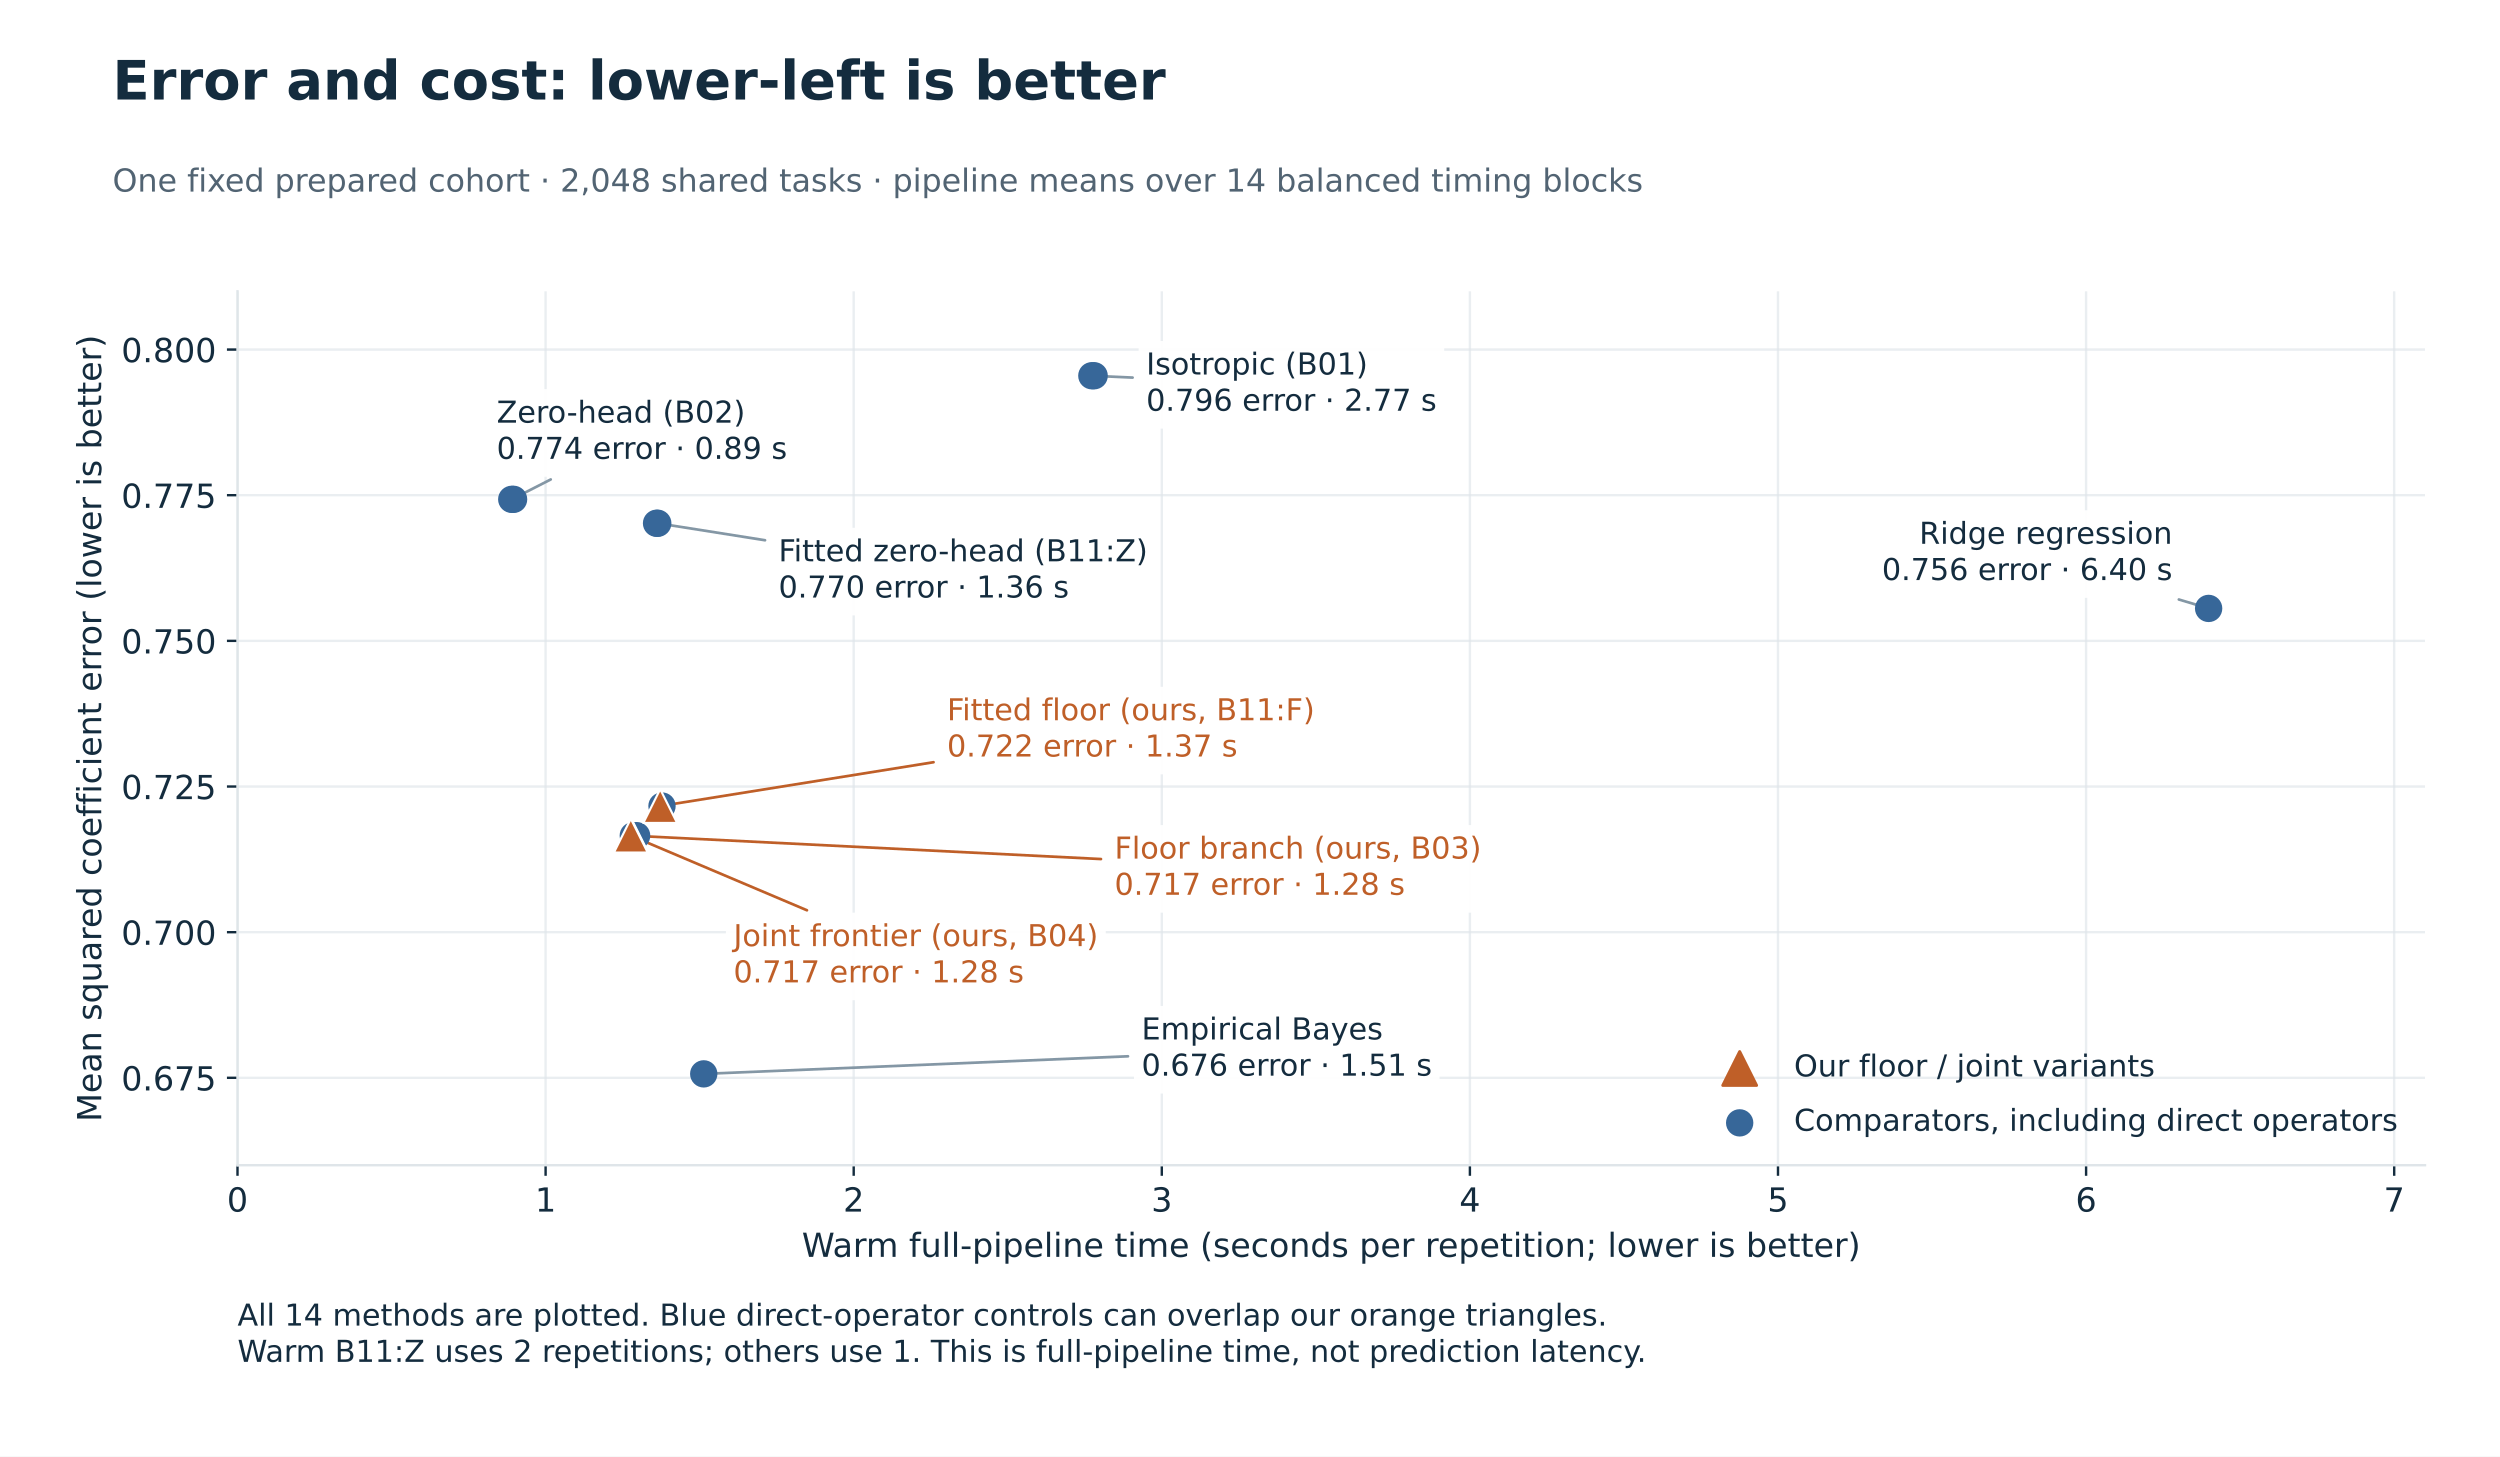
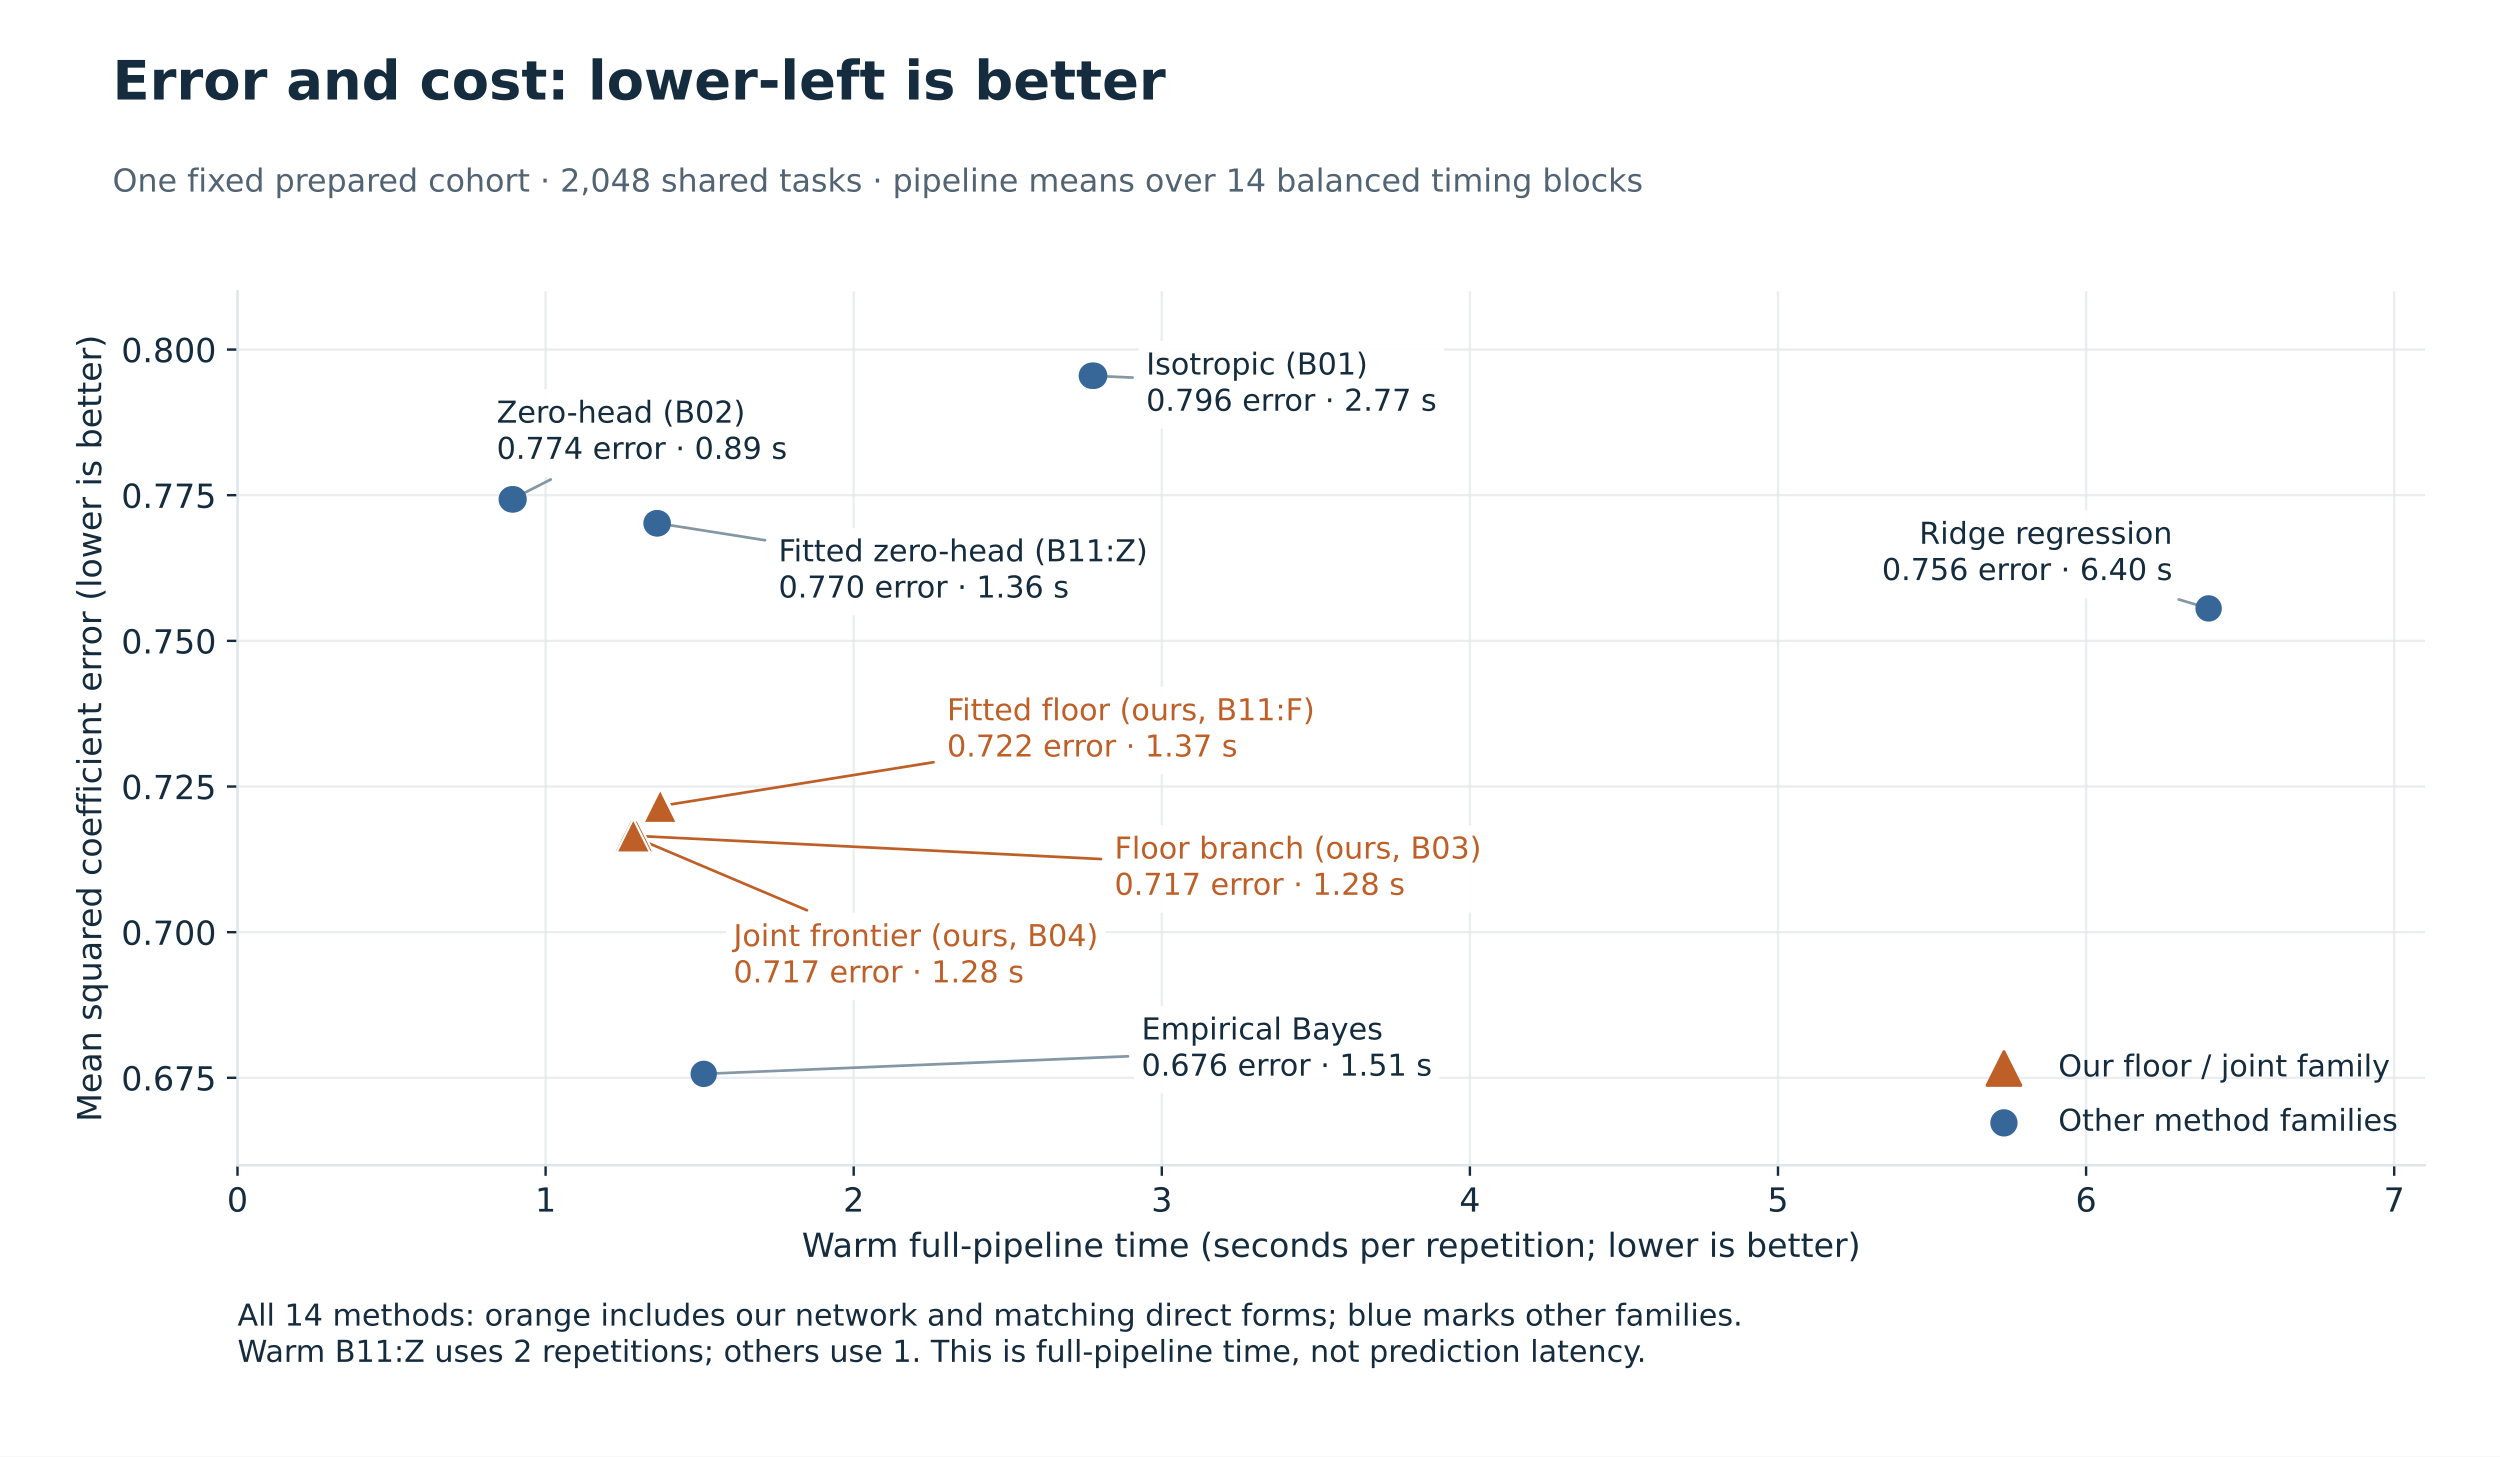
<svg xmlns="http://www.w3.org/2000/svg" xmlns:xlink="http://www.w3.org/1999/xlink" width="828pt" height="482.4pt" viewBox="0 0 828 482.4" version="1.1">
  <defs>
    <style type="text/css">*{stroke-linejoin: round; stroke-linecap: butt}</style>
  </defs>
  <g id="figure_1">
    <g id="patch_1">
      <path d="M 0 482.4  L 828 482.4  L 828 0  L 0 0  z " style="fill: #ffffff" />
    </g>
    <g id="axes_1">
      <g id="patch_2">
        <path d="M 78.66 385.92  L 803.16 385.92  L 803.16 96.48  L 78.66 96.48  z " style="fill: #ffffff" />
      </g>
      <g id="matplotlib.axis_1">
        <g id="xtick_1">
          <g id="line2d_1">
            <path d="M 78.66 385.92  L 78.66 96.48  " clip-path="url(#p12b505f509)" style="fill: none; stroke: #dfe5e9; stroke-opacity: 0.65; stroke-width: 0.8; stroke-linecap: square" />
          </g>
          <g id="line2d_2">
            <defs>
              <path id="me879818b68" d="M 0 0  L 0 3.5  " style="stroke: #142c3e; stroke-width: 0.8" />
            </defs>
            <g>
              <use xlink:href="#me879818b68" x="78.66" y="385.92" style="fill: #142c3e; stroke: #142c3e; stroke-width: 0.8" />
            </g>
          </g>
          <g id="text_1">
            <text style="font-size: 11px; font-family: 'DejaVu Sans'; text-anchor: middle; fill: #142c3e" x="78.66" y="401.277" transform="rotate(-0 78.66 401.2774)">0</text>
          </g>
        </g>
        <g id="xtick_2">
          <g id="line2d_3">
            <path d="M 180.702 385.92  L 180.702 96.48  " clip-path="url(#p12b505f509)" style="fill: none; stroke: #dfe5e9; stroke-opacity: 0.65; stroke-width: 0.8; stroke-linecap: square" />
          </g>
          <g id="line2d_4">
            <g>
              <use xlink:href="#me879818b68" x="180.702" y="385.92" style="fill: #142c3e; stroke: #142c3e; stroke-width: 0.8" />
            </g>
          </g>
          <g id="text_2">
            <text style="font-size: 11px; font-family: 'DejaVu Sans'; text-anchor: middle; fill: #142c3e" x="180.702" y="401.277" transform="rotate(-0 180.7023 401.2774)">1</text>
          </g>
        </g>
        <g id="xtick_3">
          <g id="line2d_5">
            <path d="M 282.745 385.92  L 282.745 96.48  " clip-path="url(#p12b505f509)" style="fill: none; stroke: #dfe5e9; stroke-opacity: 0.65; stroke-width: 0.8; stroke-linecap: square" />
          </g>
          <g id="line2d_6">
            <g>
              <use xlink:href="#me879818b68" x="282.745" y="385.92" style="fill: #142c3e; stroke: #142c3e; stroke-width: 0.8" />
            </g>
          </g>
          <g id="text_3">
            <text style="font-size: 11px; font-family: 'DejaVu Sans'; text-anchor: middle; fill: #142c3e" x="282.745" y="401.277" transform="rotate(-0 282.7445 401.2774)">2</text>
          </g>
        </g>
        <g id="xtick_4">
          <g id="line2d_7">
            <path d="M 384.787 385.92  L 384.787 96.48  " clip-path="url(#p12b505f509)" style="fill: none; stroke: #dfe5e9; stroke-opacity: 0.65; stroke-width: 0.8; stroke-linecap: square" />
          </g>
          <g id="line2d_8">
            <g>
              <use xlink:href="#me879818b68" x="384.787" y="385.92" style="fill: #142c3e; stroke: #142c3e; stroke-width: 0.8" />
            </g>
          </g>
          <g id="text_4">
            <text style="font-size: 11px; font-family: 'DejaVu Sans'; text-anchor: middle; fill: #142c3e" x="384.787" y="401.277" transform="rotate(-0 384.7868 401.2774)">3</text>
          </g>
        </g>
        <g id="xtick_5">
          <g id="line2d_9">
            <path d="M 486.829 385.92  L 486.829 96.48  " clip-path="url(#p12b505f509)" style="fill: none; stroke: #dfe5e9; stroke-opacity: 0.65; stroke-width: 0.8; stroke-linecap: square" />
          </g>
          <g id="line2d_10">
            <g>
              <use xlink:href="#me879818b68" x="486.829" y="385.92" style="fill: #142c3e; stroke: #142c3e; stroke-width: 0.8" />
            </g>
          </g>
          <g id="text_5">
            <text style="font-size: 11px; font-family: 'DejaVu Sans'; text-anchor: middle; fill: #142c3e" x="486.829" y="401.277" transform="rotate(-0 486.829 401.2774)">4</text>
          </g>
        </g>
        <g id="xtick_6">
          <g id="line2d_11">
            <path d="M 588.871 385.92  L 588.871 96.48  " clip-path="url(#p12b505f509)" style="fill: none; stroke: #dfe5e9; stroke-opacity: 0.65; stroke-width: 0.8; stroke-linecap: square" />
          </g>
          <g id="line2d_12">
            <g>
              <use xlink:href="#me879818b68" x="588.871" y="385.92" style="fill: #142c3e; stroke: #142c3e; stroke-width: 0.8" />
            </g>
          </g>
          <g id="text_6">
            <text style="font-size: 11px; font-family: 'DejaVu Sans'; text-anchor: middle; fill: #142c3e" x="588.871" y="401.277" transform="rotate(-0 588.8713 401.2774)">5</text>
          </g>
        </g>
        <g id="xtick_7">
          <g id="line2d_13">
            <path d="M 690.914 385.92  L 690.914 96.48  " clip-path="url(#p12b505f509)" style="fill: none; stroke: #dfe5e9; stroke-opacity: 0.65; stroke-width: 0.8; stroke-linecap: square" />
          </g>
          <g id="line2d_14">
            <g>
              <use xlink:href="#me879818b68" x="690.914" y="385.92" style="fill: #142c3e; stroke: #142c3e; stroke-width: 0.8" />
            </g>
          </g>
          <g id="text_7">
            <text style="font-size: 11px; font-family: 'DejaVu Sans'; text-anchor: middle; fill: #142c3e" x="690.914" y="401.277" transform="rotate(-0 690.9135 401.2774)">6</text>
          </g>
        </g>
        <g id="xtick_8">
          <g id="line2d_15">
            <path d="M 792.956 385.92  L 792.956 96.48  " clip-path="url(#p12b505f509)" style="fill: none; stroke: #dfe5e9; stroke-opacity: 0.65; stroke-width: 0.8; stroke-linecap: square" />
          </g>
          <g id="line2d_16">
            <g>
              <use xlink:href="#me879818b68" x="792.956" y="385.92" style="fill: #142c3e; stroke: #142c3e; stroke-width: 0.8" />
            </g>
          </g>
          <g id="text_8">
            <text style="font-size: 11px; font-family: 'DejaVu Sans'; text-anchor: middle; fill: #142c3e" x="792.956" y="401.277" transform="rotate(-0 792.9558 401.2774)">7</text>
          </g>
        </g>
        <g id="text_9">
          <text style="font-size: 11px; font-family: 'DejaVu Sans'; text-anchor: middle; fill: #142c3e" x="440.91" y="416.278" transform="rotate(-0 440.91 416.2783)">Warm full-pipeline time (seconds per repetition; lower is better)</text>
        </g>
      </g>
      <g id="matplotlib.axis_2">
        <g id="ytick_1">
          <g id="line2d_17">
            <path d="M 78.66 356.976  L 803.16 356.976  " clip-path="url(#p12b505f509)" style="fill: none; stroke: #dfe5e9; stroke-opacity: 0.65; stroke-width: 0.8; stroke-linecap: square" />
          </g>
          <g id="line2d_18">
            <defs>
              <path id="mbf594117db" d="M 0 0  L -3.5 0  " style="stroke: #142c3e; stroke-width: 0.8" />
            </defs>
            <g>
              <use xlink:href="#mbf594117db" x="78.66" y="356.976" style="fill: #142c3e; stroke: #142c3e; stroke-width: 0.8" />
            </g>
          </g>
          <g id="text_10">
            <text style="font-size: 11px; font-family: 'DejaVu Sans'; text-anchor: end; fill: #142c3e" x="71.66" y="361.155" transform="rotate(-0 71.66 361.1547)">0.675</text>
          </g>
        </g>
        <g id="ytick_2">
          <g id="line2d_19">
            <path d="M 78.66 308.736  L 803.16 308.736  " clip-path="url(#p12b505f509)" style="fill: none; stroke: #dfe5e9; stroke-opacity: 0.65; stroke-width: 0.8; stroke-linecap: square" />
          </g>
          <g id="line2d_20">
            <g>
              <use xlink:href="#mbf594117db" x="78.66" y="308.736" style="fill: #142c3e; stroke: #142c3e; stroke-width: 0.8" />
            </g>
          </g>
          <g id="text_11">
            <text style="font-size: 11px; font-family: 'DejaVu Sans'; text-anchor: end; fill: #142c3e" x="71.66" y="312.915" transform="rotate(-0 71.66 312.9147)">0.700</text>
          </g>
        </g>
        <g id="ytick_3">
          <g id="line2d_21">
            <path d="M 78.66 260.496  L 803.16 260.496  " clip-path="url(#p12b505f509)" style="fill: none; stroke: #dfe5e9; stroke-opacity: 0.65; stroke-width: 0.8; stroke-linecap: square" />
          </g>
          <g id="line2d_22">
            <g>
              <use xlink:href="#mbf594117db" x="78.66" y="260.496" style="fill: #142c3e; stroke: #142c3e; stroke-width: 0.8" />
            </g>
          </g>
          <g id="text_12">
            <text style="font-size: 11px; font-family: 'DejaVu Sans'; text-anchor: end; fill: #142c3e" x="71.66" y="264.675" transform="rotate(-0 71.66 264.6747)">0.725</text>
          </g>
        </g>
        <g id="ytick_4">
          <g id="line2d_23">
            <path d="M 78.66 212.256  L 803.16 212.256  " clip-path="url(#p12b505f509)" style="fill: none; stroke: #dfe5e9; stroke-opacity: 0.65; stroke-width: 0.8; stroke-linecap: square" />
          </g>
          <g id="line2d_24">
            <g>
              <use xlink:href="#mbf594117db" x="78.66" y="212.256" style="fill: #142c3e; stroke: #142c3e; stroke-width: 0.8" />
            </g>
          </g>
          <g id="text_13">
            <text style="font-size: 11px; font-family: 'DejaVu Sans'; text-anchor: end; fill: #142c3e" x="71.66" y="216.435" transform="rotate(-0 71.66 216.4347)">0.750</text>
          </g>
        </g>
        <g id="ytick_5">
          <g id="line2d_25">
            <path d="M 78.66 164.016  L 803.16 164.016  " clip-path="url(#p12b505f509)" style="fill: none; stroke: #dfe5e9; stroke-opacity: 0.65; stroke-width: 0.8; stroke-linecap: square" />
          </g>
          <g id="line2d_26">
            <g>
              <use xlink:href="#mbf594117db" x="78.66" y="164.016" style="fill: #142c3e; stroke: #142c3e; stroke-width: 0.8" />
            </g>
          </g>
          <g id="text_14">
            <text style="font-size: 11px; font-family: 'DejaVu Sans'; text-anchor: end; fill: #142c3e" x="71.66" y="168.195" transform="rotate(-0 71.66 168.1947)">0.775</text>
          </g>
        </g>
        <g id="ytick_6">
          <g id="line2d_27">
            <path d="M 78.66 115.776  L 803.16 115.776  " clip-path="url(#p12b505f509)" style="fill: none; stroke: #dfe5e9; stroke-opacity: 0.65; stroke-width: 0.8; stroke-linecap: square" />
          </g>
          <g id="line2d_28">
            <g>
              <use xlink:href="#mbf594117db" x="78.66" y="115.776" style="fill: #142c3e; stroke: #142c3e; stroke-width: 0.8" />
            </g>
          </g>
          <g id="text_15">
            <text style="font-size: 11px; font-family: 'DejaVu Sans'; text-anchor: end; fill: #142c3e" x="71.66" y="119.955" transform="rotate(-0 71.66 119.9547)">0.800</text>
          </g>
        </g>
        <g id="text_16">
          <text style="font-size: 11px; font-family: 'DejaVu Sans'; text-anchor: middle; fill: #142c3e" x="33.526" y="241.2" transform="rotate(-90 33.52648 241.2)">Mean squared coefficient error (lower is better)</text>
        </g>
      </g>
      <g id="PathCollection_1" />
      <g id="PathCollection_2" />
      <g id="patch_3">
        <path d="M 78.66 385.92  L 78.66 96.48  " style="fill: none; stroke: #dfe5e9; stroke-width: 0.8; stroke-linejoin: miter; stroke-linecap: square" />
      </g>
      <g id="patch_4">
        <path d="M 78.66 385.92  L 803.16 385.92  " style="fill: none; stroke: #dfe5e9; stroke-width: 0.8; stroke-linejoin: miter; stroke-linecap: square" />
      </g>
      <g id="patch_5">
        <path d="M 375.114 125.058  Q 369.367 124.797 363.619 124.536  " style="fill: none; stroke: #8497a5; stroke-width: 0.9; stroke-linecap: round" />
      </g>
      <g id="text_17">
        <g id="patch_6">
          <path d="M 379.619 141.947  L 475.822 141.947  Q 478.322 141.947 478.322 139.447  L 478.322 115.443  Q 478.322 112.943 475.822 112.943  L 379.619 112.943  Q 377.119 112.943 377.119 115.443  L 377.119 139.447  Q 377.119 141.947 379.619 141.947  z " style="fill: #ffffff; opacity: 0.94" />
        </g>
        <text style="font-size: 10px; font-family: 'DejaVu Sans'; fill: #142c3e" transform="translate(379.6192 124.0421)">Isotropic (B01)</text>
        <text style="font-size: 10px; font-family: 'DejaVu Sans'; fill: #142c3e" transform="translate(379.6192 136.0441)">0.796 error · 2.77 s</text>
      </g>
      <g id="patch_7">
        <path d="M 182.398 158.796  Q 176.835 161.635 171.273 164.474  " style="fill: none; stroke: #8497a5; stroke-width: 0.9; stroke-linecap: round" />
      </g>
      <g id="text_18">
        <g id="patch_8">
          <path d="M 164.493 157.885  L 260.696 157.885  Q 263.196 157.885 263.196 155.385  L 263.196 131.381  Q 263.196 128.881 260.696 128.881  L 164.493 128.881  Q 161.993 128.881 161.993 131.381  L 161.993 155.385  Q 161.993 157.885 164.493 157.885  z " style="fill: #ffffff; opacity: 0.94" />
        </g>
        <text style="font-size: 10px; font-family: 'DejaVu Sans'; fill: #142c3e" transform="translate(164.4925 139.9801)">Zero-head (B02)</text>
        <text style="font-size: 10px; font-family: 'DejaVu Sans'; fill: #142c3e" transform="translate(164.4925 151.982)">0.774 error · 0.89 s</text>
      </g>
      <g id="patch_9">
        <path d="M 364.637 284.518  Q 287.882 280.694 211.128 276.869  " style="fill: none; stroke: #bf5f28; stroke-width: 0.9; stroke-linecap: round" />
      </g>
      <g id="text_19">
        <g id="patch_10">
          <path d="M 369.13 302.272  L 490.647 302.272  Q 493.147 302.272 493.147 299.772  L 493.147 275.767  Q 493.147 273.267 490.647 273.267  L 369.13 273.267  Q 366.63 273.267 366.63 275.767  L 366.63 299.772  Q 366.63 302.272 369.13 302.272  z " style="fill: #ffffff; opacity: 0.94" />
        </g>
        <text style="font-size: 10px; font-family: 'DejaVu Sans'; fill: #bf5f28" transform="translate(369.1301 284.3667)">Floor branch (ours, B03)</text>
        <text style="font-size: 10px; font-family: 'DejaVu Sans'; fill: #bf5f28" transform="translate(369.1301 296.3687)">0.717 error · 1.28 s</text>
      </g>
      <g id="patch_11">
        <path d="M 267.258 301.487  Q 239.011 289.518 210.763 277.55  " style="fill: none; stroke: #bf5f28; stroke-width: 0.9; stroke-linecap: round" />
      </g>
      <g id="text_20">
        <g id="patch_12">
          <path d="M 242.922 331.272  L 363.734 331.272  Q 366.234 331.272 366.234 328.772  L 366.234 304.767  Q 366.234 302.267 363.734 302.267  L 242.922 302.267  Q 240.422 302.267 240.422 304.767  L 240.422 328.772  Q 240.422 331.272 242.922 331.272  z " style="fill: #ffffff; opacity: 0.94" />
        </g>
        <text style="font-size: 10px; font-family: 'DejaVu Sans'; fill: #bf5f28" transform="translate(242.9219 313.3667)">Joint frontier (ours, B04)</text>
        <text style="font-size: 10px; font-family: 'DejaVu Sans'; fill: #bf5f28" transform="translate(242.9219 325.3687)">0.717 error · 1.28 s</text>
      </g>
      <g id="patch_13">
        <path d="M 309.186 252.447  Q 264.91 259.547 220.634 266.648  " style="fill: none; stroke: #bf5f28; stroke-width: 0.9; stroke-linecap: round" />
      </g>
      <g id="text_21">
        <g id="patch_14">
          <path d="M 313.658 256.467  L 435.447 256.467  Q 437.947 256.467 437.947 253.967  L 437.947 229.962  Q 437.947 227.462 435.447 227.462  L 313.658 227.462  Q 311.158 227.462 311.158 229.962  L 311.158 253.967  Q 311.158 256.467 313.658 256.467  z " style="fill: #ffffff; opacity: 0.94" />
        </g>
        <text style="font-size: 10px; font-family: 'DejaVu Sans'; fill: #bf5f28" transform="translate(313.6583 238.5616)">Fitted floor (ours, B11:F)</text>
        <text style="font-size: 10px; font-family: 'DejaVu Sans'; fill: #bf5f28" transform="translate(313.6583 250.5636)">0.722 error · 1.37 s</text>
      </g>
      <g id="patch_15">
        <path d="M 253.376 178.93  Q 236.6 176.276 219.824 173.622  " style="fill: none; stroke: #8497a5; stroke-width: 0.9; stroke-linecap: round" />
      </g>
      <g id="text_22">
        <g id="patch_16">
          <path d="M 257.851 203.812  L 380.13 203.812  Q 382.63 203.812 382.63 201.312  L 382.63 177.307  Q 382.63 174.807 380.13 174.807  L 257.851 174.807  Q 255.351 174.807 255.351 177.307  L 255.351 201.312  Q 255.351 203.812 257.851 203.812  z " style="fill: #ffffff; opacity: 0.94" />
        </g>
        <text style="font-size: 10px; font-family: 'DejaVu Sans'; fill: #142c3e" transform="translate(257.8506 185.9067)">Fitted zero-head (B11:Z)</text>
        <text style="font-size: 10px; font-family: 'DejaVu Sans'; fill: #142c3e" transform="translate(257.8506 197.9087)">0.770 error · 1.36 s</text>
      </g>
      <g id="patch_17">
        <path d="M 721.636 198.556  Q 725.61 199.746 729.583 200.936  " style="fill: none; stroke: #8497a5; stroke-width: 0.9; stroke-linecap: round" />
      </g>
      <g id="text_23">
        <g id="patch_18">
          <path d="M 623.294 198.011  L 719.497 198.011  Q 721.997 198.011 721.997 195.511  L 721.997 171.507  Q 721.997 169.007 719.497 169.007  L 623.294 169.007  Q 620.794 169.007 620.794 171.507  L 620.794 195.511  Q 620.794 198.011 623.294 198.011  z " style="fill: #ffffff; opacity: 0.94" />
        </g>
        <text style="font-size: 10px; font-family: 'DejaVu Sans'; fill: #142c3e" transform="translate(635.6533 180.1059)">Ridge regression</text>
        <text style="font-size: 10px; font-family: 'DejaVu Sans'; fill: #142c3e" transform="translate(623.2939 192.1079)">0.756 error · 6.40 s</text>
      </g>
      <g id="patch_19">
        <path d="M 373.584 349.845  Q 304.332 352.714 235.081 355.583  " style="fill: none; stroke: #8497a5; stroke-width: 0.9; stroke-linecap: round" />
      </g>
      <g id="text_24">
        <g id="patch_20">
          <path d="M 378.079 362.168  L 474.282 362.168  Q 476.782 362.168 476.782 359.668  L 476.782 335.663  Q 476.782 333.163 474.282 333.163  L 378.079 333.163  Q 375.579 333.163 375.579 335.663  L 375.579 359.668  Q 375.579 362.168 378.079 362.168  z " style="fill: #ffffff; opacity: 0.94" />
        </g>
        <text style="font-size: 10px; font-family: 'DejaVu Sans'; fill: #142c3e" transform="translate(378.0786 344.2628)">Empirical Bayes</text>
        <text style="font-size: 10px; font-family: 'DejaVu Sans'; fill: #142c3e" transform="translate(378.0786 356.2647)">0.676 error · 1.51 s</text>
      </g>
-       <g id="PathCollection_3">
+       <g id="method-B01">
        <defs>
-           <path id="mb094817b0d" d="M 0 4.031  C 1.069 4.031 2.094 3.606 2.85 2.85  C 3.606 2.094 4.031 1.069 4.031 0  C 4.031 -1.069 3.606 -2.094 2.85 -2.85  C 2.094 -3.606 1.069 -4.031 0 -4.031  C -1.069 -4.031 -2.094 -3.606 -2.85 -2.85  C -3.606 -2.094 -4.031 -1.069 -4.031 0  C -4.031 1.069 -3.606 2.094 -2.85 2.85  C -2.094 3.606 -1.069 4.031 0 4.031  z " style="stroke: #376799" />
+           <path id="m00f125aced" d="M 0 4.031  C 1.069 4.031 2.094 3.606 2.85 2.85  C 3.606 2.094 4.031 1.069 4.031 0  C 4.031 -1.069 3.606 -2.094 2.85 -2.85  C 2.094 -3.606 1.069 -4.031 0 -4.031  C -1.069 -4.031 -2.094 -3.606 -2.85 -2.85  C -3.606 -2.094 -4.031 -1.069 -4.031 0  C -4.031 1.069 -3.606 2.094 -2.85 2.85  C -2.094 3.606 -1.069 4.031 0 4.031  z " style="stroke: #376799; stroke-width: 0.7" />
        </defs>
        <g clip-path="url(#p12b505f509)">
-           <use xlink:href="#mb094817b0d" x="361.619" y="124.445" style="fill: #376799; stroke: #376799" />
-         </g>
-       </g>
-       <g id="PathCollection_4">
-         <g clip-path="url(#p12b505f509)">
-           <use xlink:href="#mb094817b0d" x="169.493" y="165.383" style="fill: #376799; stroke: #376799" />
-         </g>
-       </g>
-       <g id="PathCollection_5">
-         <g clip-path="url(#p12b505f509)">
-           <use xlink:href="#mb094817b0d" x="362.379" y="124.445" style="fill: #376799; stroke: #376799" />
-         </g>
-       </g>
-       <g id="PathCollection_6">
-         <g clip-path="url(#p12b505f509)">
-           <use xlink:href="#mb094817b0d" x="170.098" y="165.383" style="fill: #376799; stroke: #376799" />
-         </g>
-       </g>
-       <g id="PathCollection_7">
-         <g clip-path="url(#p12b505f509)">
-           <use xlink:href="#mb094817b0d" x="210.848" y="276.77" style="fill: #376799; stroke: #376799" />
-         </g>
-       </g>
-       <g id="PathCollection_8">
-         <g clip-path="url(#p12b505f509)">
-           <use xlink:href="#mb094817b0d" x="209.747" y="276.77" style="fill: #376799; stroke: #376799" />
-         </g>
-       </g>
-       <g id="PathCollection_9">
-         <g clip-path="url(#p12b505f509)">
-           <use xlink:href="#mb094817b0d" x="219.254" y="266.965" style="fill: #376799; stroke: #376799" />
-         </g>
-       </g>
-       <g id="PathCollection_10">
-         <g clip-path="url(#p12b505f509)">
-           <use xlink:href="#mb094817b0d" x="217.449" y="173.31" style="fill: #376799; stroke: #376799" />
-         </g>
-       </g>
-       <g id="PathCollection_11">
-         <g clip-path="url(#p12b505f509)">
-           <use xlink:href="#mb094817b0d" x="731.497" y="201.509" style="fill: #376799; stroke: #376799" />
-         </g>
-       </g>
-       <g id="PathCollection_12">
-         <g clip-path="url(#p12b505f509)">
-           <use xlink:href="#mb094817b0d" x="233.079" y="355.666" style="fill: #376799; stroke: #376799" />
-         </g>
-       </g>
-       <g id="PathCollection_13">
-         <g clip-path="url(#p12b505f509)">
-           <use xlink:href="#mb094817b0d" x="217.851" y="173.31" style="fill: #376799; stroke: #376799" />
+           <use xlink:href="#m00f125aced" x="361.619" y="124.445" style="fill: #376799; stroke: #376799; stroke-width: 0.7" />
+         </g>
+       </g>
+       <g id="method-B02">
+         <g clip-path="url(#p12b505f509)">
+           <use xlink:href="#m00f125aced" x="169.493" y="165.383" style="fill: #376799; stroke: #376799; stroke-width: 0.7" />
+         </g>
+       </g>
+       <g id="method-B05-B01">
+         <g clip-path="url(#p12b505f509)">
+           <use xlink:href="#m00f125aced" x="362.379" y="124.445" style="fill: #376799; stroke: #376799; stroke-width: 0.7" />
+         </g>
+       </g>
+       <g id="method-B05-B02">
+         <g clip-path="url(#p12b505f509)">
+           <use xlink:href="#m00f125aced" x="170.098" y="165.383" style="fill: #376799; stroke: #376799; stroke-width: 0.7" />
+         </g>
+       </g>
+       <g id="method-B05-B11-Z">
+         <g clip-path="url(#p12b505f509)">
+           <use xlink:href="#m00f125aced" x="217.449" y="173.31" style="fill: #376799; stroke: #376799; stroke-width: 0.7" />
+         </g>
+       </g>
+       <g id="method-B08-ridge">
+         <g clip-path="url(#p12b505f509)">
+           <use xlink:href="#m00f125aced" x="731.497" y="201.509" style="fill: #376799; stroke: #376799; stroke-width: 0.7" />
+         </g>
+       </g>
+       <g id="method-B10-empirical_bayes">
+         <g clip-path="url(#p12b505f509)">
+           <use xlink:href="#m00f125aced" x="233.079" y="355.666" style="fill: #376799; stroke: #376799; stroke-width: 0.7" />
+         </g>
+       </g>
+       <g id="method-B11-Z">
+         <g clip-path="url(#p12b505f509)">
+           <use xlink:href="#m00f125aced" x="217.851" y="173.31" style="fill: #376799; stroke: #376799; stroke-width: 0.7" />
        </g>
      </g>
      <g id="legend_1">
-         <g id="PathCollection_14">
+         <g id="PathCollection_3">
          <defs>
            <path id="me18f941abb" d="M 0 -5.59  L -5.59 5.59  L 5.59 5.59  z " style="stroke: #bf5f28" />
          </defs>
          <g>
-             <use xlink:href="#me18f941abb" x="576.18" y="353.892" style="fill: #bf5f28; stroke: #bf5f28" />
+             <use xlink:href="#me18f941abb" x="663.705" y="353.892" style="fill: #bf5f28; stroke: #bf5f28" />
          </g>
        </g>
        <g id="text_25">
-           <text style="font-size: 10px; font-family: 'DejaVu Sans'; text-anchor: start; fill: #142c3e" x="594.18" y="356.517" transform="rotate(-0 594.1803 356.5169)">Our floor / joint variants</text>
-         </g>
-         <g id="PathCollection_15">
+           <text style="font-size: 10px; font-family: 'DejaVu Sans'; text-anchor: start; fill: #142c3e" x="681.705" y="356.517" transform="rotate(-0 681.7053 356.5169)">Our floor / joint family</text>
+         </g>
+         <g id="PathCollection_4">
+           <defs>
+             <path id="mb094817b0d" d="M 0 4.031  C 1.069 4.031 2.094 3.606 2.85 2.85  C 3.606 2.094 4.031 1.069 4.031 0  C 4.031 -1.069 3.606 -2.094 2.85 -2.85  C 2.094 -3.606 1.069 -4.031 0 -4.031  C -1.069 -4.031 -2.094 -3.606 -2.85 -2.85  C -3.606 -2.094 -4.031 -1.069 -4.031 0  C -4.031 1.069 -3.606 2.094 -2.85 2.85  C -2.094 3.606 -1.069 4.031 0 4.031  z " style="stroke: #376799" />
+           </defs>
          <g>
-             <use xlink:href="#mb094817b0d" x="576.18" y="371.893" style="fill: #376799; stroke: #376799" />
+             <use xlink:href="#mb094817b0d" x="663.705" y="371.893" style="fill: #376799; stroke: #376799" />
          </g>
        </g>
        <g id="text_26">
-           <text style="font-size: 10px; font-family: 'DejaVu Sans'; text-anchor: start; fill: #142c3e" x="594.18" y="374.518" transform="rotate(-0 594.1803 374.5177)">Comparators, including direct operators</text>
-         </g>
-       </g>
-       <g id="PathCollection_16">
+           <text style="font-size: 10px; font-family: 'DejaVu Sans'; text-anchor: start; fill: #142c3e" x="681.705" y="374.518" transform="rotate(-0 681.7053 374.5177)">Other method families</text>
+         </g>
+       </g>
+       <g id="method-B03">
        <defs>
          <path id="m8438d75008" d="M 0 -5.59  L -5.59 5.59  L 5.59 5.59  z " style="stroke: #ffffff; stroke-width: 0.7" />
        </defs>
        <g clip-path="url(#p12b505f509)">
          <use xlink:href="#m8438d75008" x="209.13" y="276.77" style="fill: #bf5f28; stroke: #ffffff; stroke-width: 0.7" />
        </g>
      </g>
-       <g id="PathCollection_17">
+       <g id="method-B04">
        <g clip-path="url(#p12b505f509)">
          <use xlink:href="#m8438d75008" x="208.922" y="276.77" style="fill: #bf5f28; stroke: #ffffff; stroke-width: 0.7" />
        </g>
      </g>
-       <g id="PathCollection_18">
+       <g id="method-B05-B03">
+         <g clip-path="url(#p12b505f509)">
+           <use xlink:href="#m8438d75008" x="210.848" y="276.77" style="fill: #bf5f28; stroke: #ffffff; stroke-width: 0.7" />
+         </g>
+       </g>
+       <g id="method-B05-B04">
+         <g clip-path="url(#p12b505f509)">
+           <use xlink:href="#m8438d75008" x="209.747" y="276.77" style="fill: #bf5f28; stroke: #ffffff; stroke-width: 0.7" />
+         </g>
+       </g>
+       <g id="method-B05-B11-F">
+         <g clip-path="url(#p12b505f509)">
+           <use xlink:href="#m8438d75008" x="219.254" y="266.965" style="fill: #bf5f28; stroke: #ffffff; stroke-width: 0.7" />
+         </g>
+       </g>
+       <g id="method-B11-F">
        <g clip-path="url(#p12b505f509)">
          <use xlink:href="#m8438d75008" x="218.658" y="266.965" style="fill: #bf5f28; stroke: #ffffff; stroke-width: 0.7" />
        </g>
      </g>
    </g>
    <g id="text_27">
      <text style="font-weight: 700; font-size: 18px; font-family: 'DejaVu Sans'; text-anchor: start; fill: #142c3e" x="37.26" y="32.973" transform="rotate(-0 37.26 32.97319)">Error and cost: lower-left is better</text>
    </g>
    <g id="text_28">
      <text style="font-size: 10.5px; font-family: 'DejaVu Sans'; text-anchor: start; fill: #526473" x="37.26" y="63.454" transform="rotate(-0 37.26 63.45436)">One fixed prepared cohort · 2,048 shared tasks · pipeline means over 14 balanced timing blocks</text>
    </g>
    <g id="text_29">
-       <text style="font-size: 10px; font-family: 'DejaVu Sans'; fill: #142c3e" transform="translate(78.66 439.0413)">All 14 methods are plotted. Blue direct-operator controls can overlap our orange triangles.</text>
+       <text style="font-size: 10px; font-family: 'DejaVu Sans'; fill: #142c3e" transform="translate(78.66 439.0413)">All 14 methods: orange includes our network and matching direct forms; blue marks other families.</text>
      <text style="font-size: 10px; font-family: 'DejaVu Sans'; fill: #142c3e" transform="translate(78.66 451.044)">Warm B11:Z uses 2 repetitions; others use 1. This is full-pipeline time, not prediction latency.</text>
    </g>
  </g>
  <defs>
    <clipPath id="p12b505f509">
      <rect x="78.66" y="96.48" width="724.5" height="289.44" />
    </clipPath>
  </defs>
</svg>
